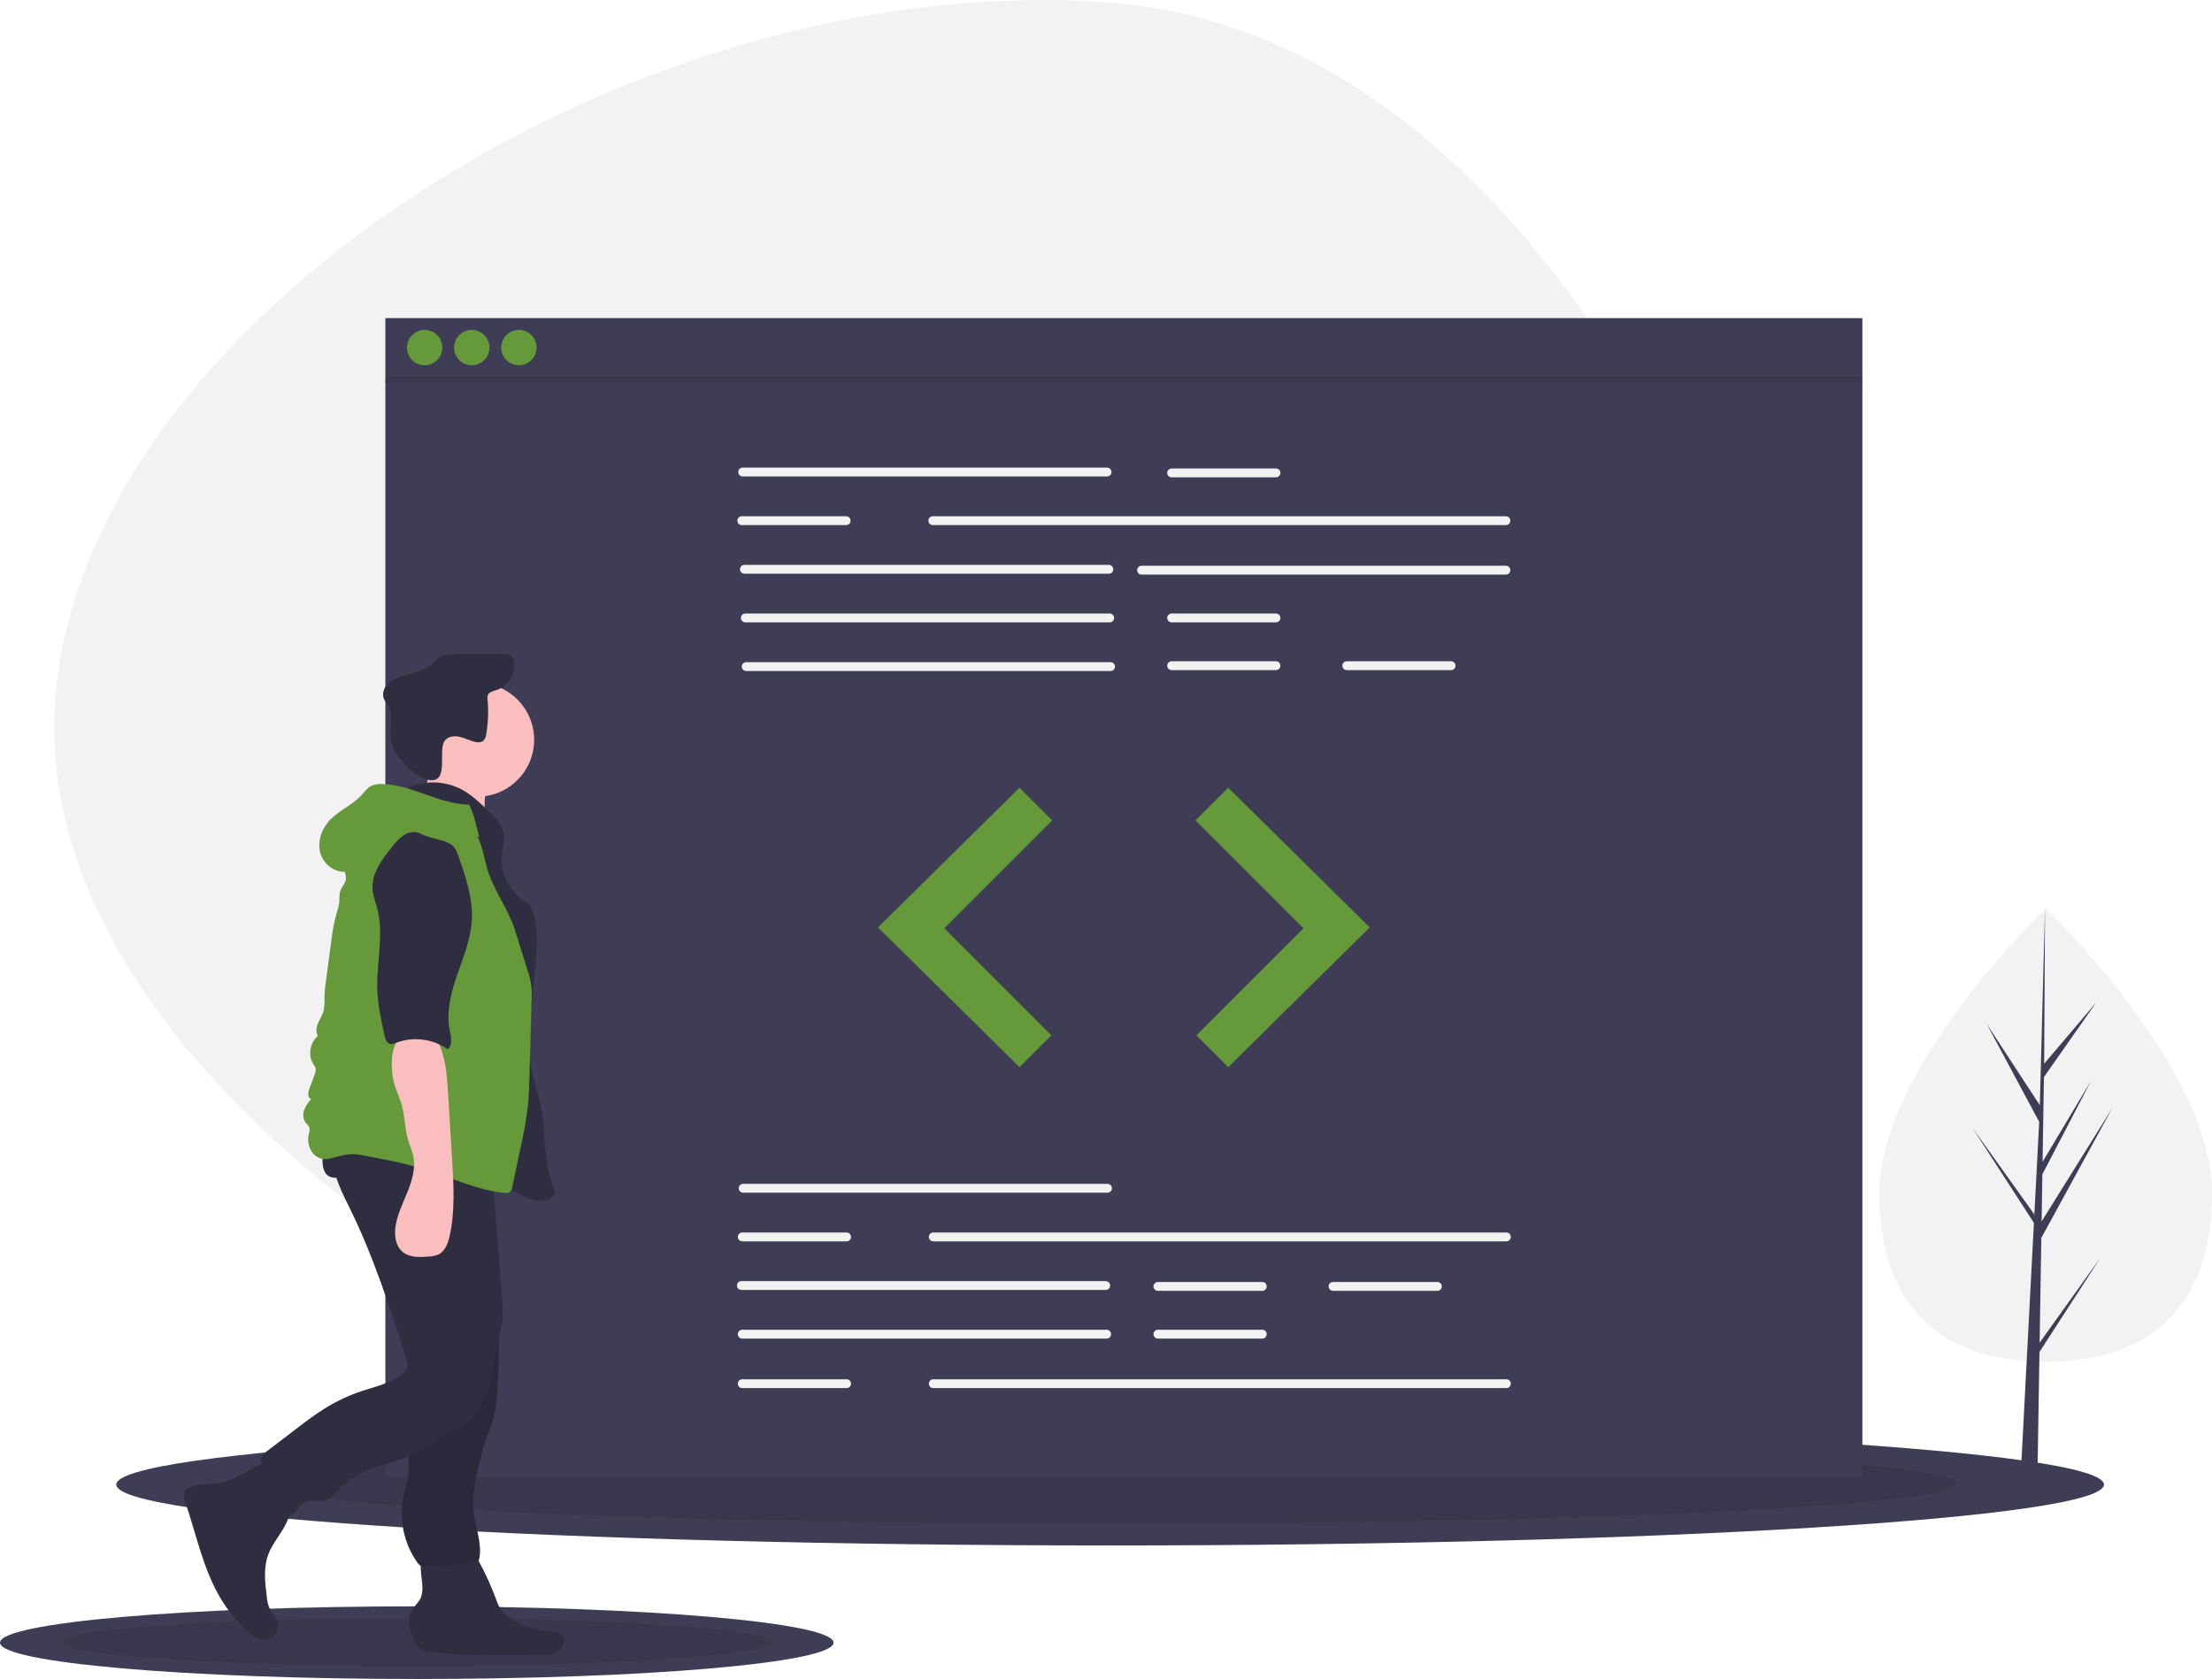
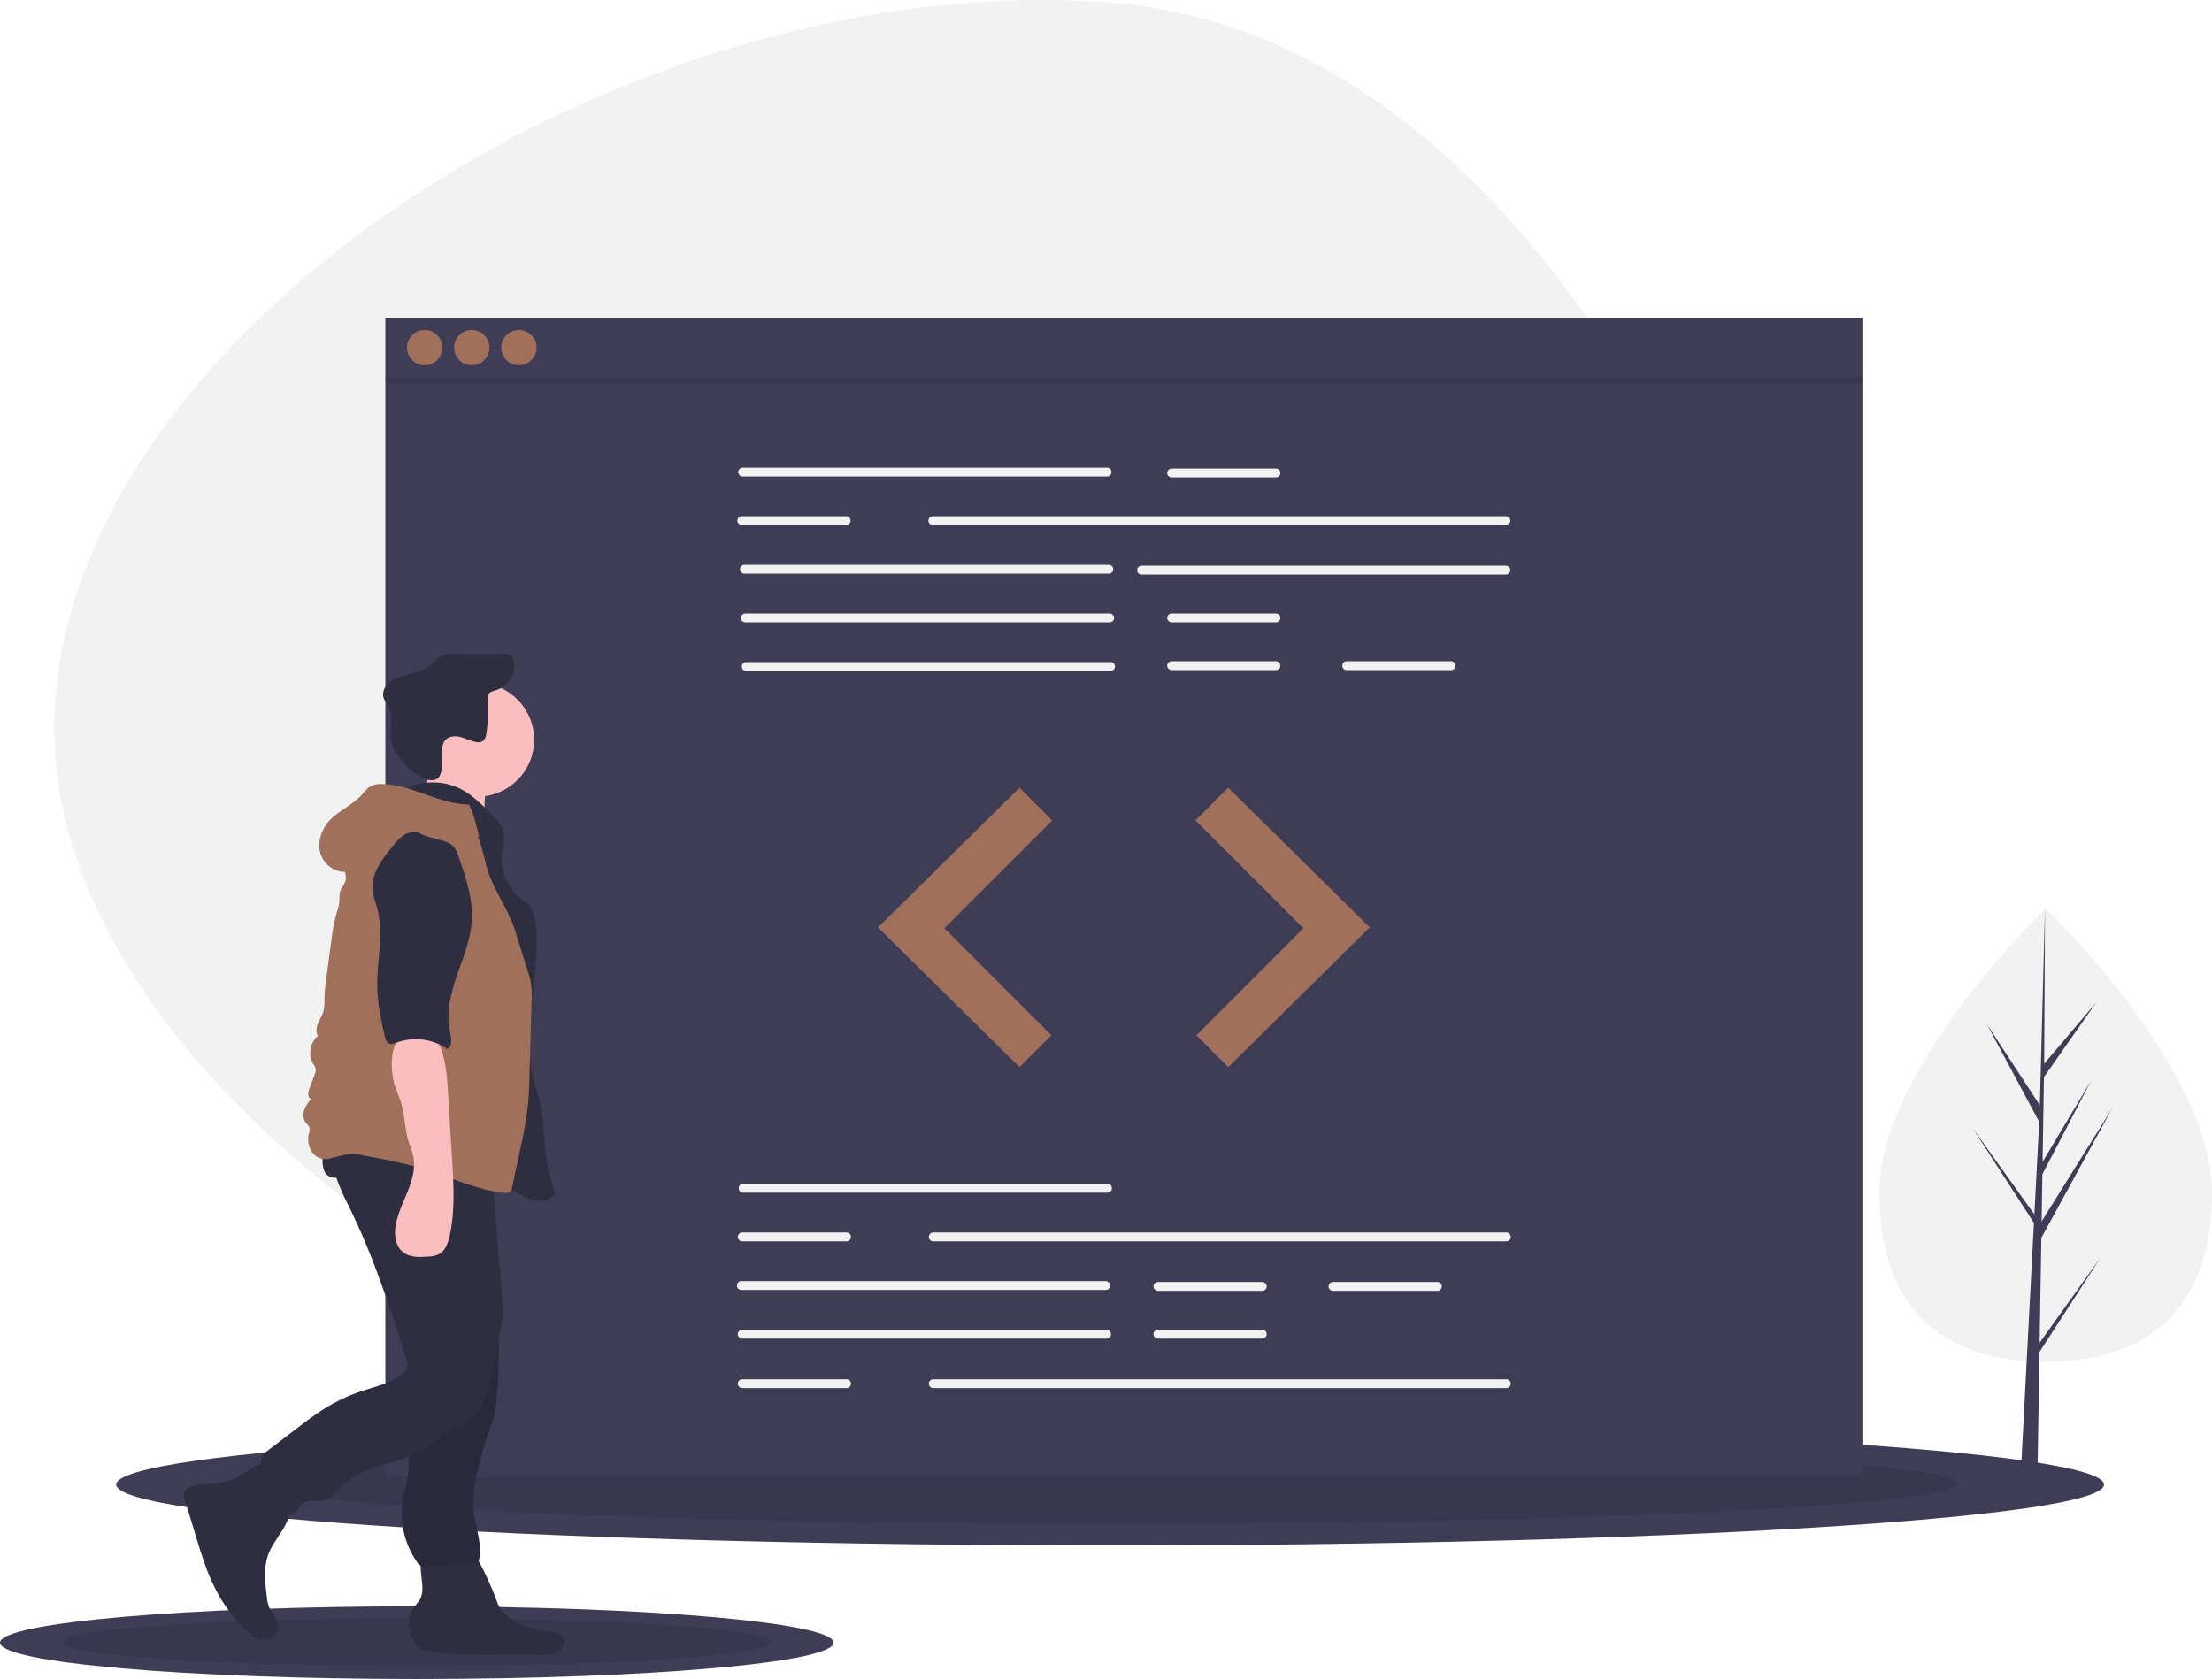
<svg xmlns="http://www.w3.org/2000/svg" id="a594ac37-6d44-4297-8862-1cbd9c01c0b7" data-name="Layer 1" width="1126.194" height="855" viewBox="0 0 1126.194 855">
  <path d="M581.768,778.438C339.369,759.991,50.297,572.172,65.014,378.781S359.7,5.358,602.099,23.805,984.031,403.667,969.314,597.058,824.166,796.885,581.768,778.438Z" transform="translate(-36.90323 -22.5)" fill="#f2f2f2" />
  <ellipse cx="565.194" cy="756" rx="506" ry="31" fill="#3f3d56" />
  <ellipse cx="565.194" cy="755.5" rx="431" ry="20.5" opacity="0.1" />
  <ellipse cx="212.194" cy="836.5" rx="212.194" ry="18.5" fill="#3f3d56" />
  <ellipse cx="212.194" cy="836.202" rx="180.742" ry="12.234" opacity="0.1" />
  <rect x="196.194" y="162" width="752" height="590" fill="#3f3d56" />
  <path d="M600.541,265.129H415.024a2.251,2.251,0,1,1,0-4.503H600.541a2.251,2.251,0,0,1,0,4.503Z" transform="translate(-36.90323 -22.5)" fill="#f2f2f2" />
  <path d="M803.62,289.895H511.835a2.251,2.251,0,0,1,0-4.503H803.62a2.251,2.251,0,1,1,0,4.503Z" transform="translate(-36.90323 -22.5)" fill="#f2f2f2" />
  <path d="M601.442,314.661H415.924a2.251,2.251,0,1,1,0-4.503H601.442a2.251,2.251,0,1,1,0,4.503Z" transform="translate(-36.90323 -22.5)" fill="#f2f2f2" />
  <path d="M803.62,315.111H618.102a2.251,2.251,0,0,1,0-4.503H803.62a2.251,2.251,0,1,1,0,4.503Z" transform="translate(-36.90323 -22.5)" fill="#f2f2f2" />
  <path d="M601.892,339.426H416.374a2.251,2.251,0,0,1,0-4.503H601.892a2.251,2.251,0,1,1,0,4.503Z" transform="translate(-36.90323 -22.5)" fill="#f2f2f2" />
  <path d="M602.342,364.192H416.825a2.251,2.251,0,0,1,0-4.503H602.342a2.251,2.251,0,1,1,0,4.503Z" transform="translate(-36.90323 -22.5)" fill="#f2f2f2" />
  <path d="M686.546,265.579H633.412a2.251,2.251,0,0,1,0-4.503h53.134a2.251,2.251,0,1,1,0,4.503Z" transform="translate(-36.90323 -22.5)" fill="#f2f2f2" />
  <path d="M686.546,339.426H633.412a2.251,2.251,0,0,1,0-4.503h53.134a2.251,2.251,0,1,1,0,4.503Z" transform="translate(-36.90323 -22.5)" fill="#f2f2f2" />
  <path d="M686.546,363.742H633.412a2.251,2.251,0,1,1,0-4.503h53.134a2.251,2.251,0,1,1,0,4.503Z" transform="translate(-36.90323 -22.5)" fill="#f2f2f2" />
  <path d="M775.702,363.742H722.569a2.251,2.251,0,0,1,0-4.503h53.134a2.251,2.251,0,1,1,0,4.503Z" transform="translate(-36.90323 -22.5)" fill="#f2f2f2" />
  <path d="M467.707,289.895H414.573a2.251,2.251,0,0,1,0-4.503h53.134a2.251,2.251,0,0,1,0,4.503Z" transform="translate(-36.90323 -22.5)" fill="#f2f2f2" />
  <path d="M600.766,629.861H415.249a2.251,2.251,0,0,1,0-4.503H600.766a2.251,2.251,0,0,1,0,4.503Z" transform="translate(-36.90323 -22.5)" fill="#f2f2f2" />
  <path d="M599.866,679.392H414.348a2.251,2.251,0,1,1,0-4.503H599.866a2.251,2.251,0,0,1,0,4.503Z" transform="translate(-36.90323 -22.5)" fill="#f2f2f2" />
  <path d="M600.316,704.158H414.798a2.251,2.251,0,1,1,0-4.503H600.316a2.251,2.251,0,1,1,0,4.503Z" transform="translate(-36.90323 -22.5)" fill="#f2f2f2" />
  <path d="M679.566,679.842H626.433a2.251,2.251,0,0,1,0-4.503h53.134a2.251,2.251,0,0,1,0,4.503Z" transform="translate(-36.90323 -22.5)" fill="#f2f2f2" />
  <path d="M679.566,704.158H626.433a2.251,2.251,0,0,1,0-4.503h53.134a2.251,2.251,0,1,1,0,4.503Z" transform="translate(-36.90323 -22.5)" fill="#f2f2f2" />
  <path d="M768.723,679.842H715.589a2.251,2.251,0,1,1,0-4.503h53.134a2.251,2.251,0,0,1,0,4.503Z" transform="translate(-36.90323 -22.5)" fill="#f2f2f2" />
  <path d="M803.845,654.626H512.06a2.251,2.251,0,0,1,0-4.503H803.845a2.251,2.251,0,0,1,0,4.503Z" transform="translate(-36.90323 -22.5)" fill="#f2f2f2" />
  <path d="M467.932,654.626H414.798a2.251,2.251,0,0,1,0-4.503H467.932a2.251,2.251,0,0,1,0,4.503Z" transform="translate(-36.90323 -22.5)" fill="#f2f2f2" />
  <path d="M803.845,729.374H512.06a2.251,2.251,0,1,1,0-4.503H803.845a2.251,2.251,0,0,1,0,4.503Z" transform="translate(-36.90323 -22.5)" fill="#f2f2f2" />
  <path d="M467.932,729.374H414.798a2.251,2.251,0,1,1,0-4.503H467.932a2.251,2.251,0,1,1,0,4.503Z" transform="translate(-36.90323 -22.5)" fill="#f2f2f2" />
-   <polygon points="519.06 401.13 447.014 472.275 519.06 543.42 535.27 527.21 480.786 472.725 535.72 417.79 519.06 401.13" fill="#659939" />
-   <polygon points="625.327 401.13 697.373 472.275 625.327 543.42 609.117 527.21 663.602 472.725 608.667 417.79 625.327 401.13" fill="#659939" />
-   <circle cx="216.194" cy="177" r="9" fill="#659939" />
-   <circle cx="240.194" cy="177" r="9" fill="#659939" />
-   <circle cx="264.194" cy="177" r="9" fill="#659939" />
+   <polygon points="519.06 401.13 447.014 472.275 519.06 543.42 535.27 527.21 480.786 472.725 535.72 417.79 519.06 401.13" fill="#a0705b" />
+   <polygon points="625.327 401.13 697.373 472.275 625.327 543.42 609.117 527.21 663.602 472.725 608.667 417.79 625.327 401.13" fill="#a0705b" />
+   <circle cx="216.194" cy="177" r="9" fill="#a0705b" />
+   <circle cx="240.194" cy="177" r="9" fill="#a0705b" />
+   <circle cx="264.194" cy="177" r="9" fill="#a0705b" />
  <rect x="196.194" y="192" width="752" height="3" opacity="0.1" />
  <path d="M1163.097,629.954c0,63.771-37.911,86.038-84.676,86.038s-84.676-22.266-84.676-86.038,84.676-144.898,84.676-144.898S1163.097,566.182,1163.097,629.954Z" transform="translate(-36.90323 -22.5)" fill="#f2f2f2" />
  <polygon points="1038.433 683.736 1039.3 630.365 1075.391 564.338 1039.436 621.993 1039.826 597.995 1064.699 550.226 1039.929 591.645 1039.929 591.645 1040.63 548.484 1067.265 510.453 1040.74 541.697 1041.178 462.556 1038.425 567.325 1038.651 563.003 1011.571 521.552 1038.217 571.3 1035.694 619.503 1035.619 618.223 1004.4 574.602 1035.524 622.743 1035.209 628.771 1035.152 628.862 1035.178 629.357 1028.776 751.653 1037.329 751.653 1038.355 688.485 1069.404 640.461 1038.433 683.736" fill="#3f3d56" />
  <path d="M159.525,773.591a43.126,43.126,0,0,1-8.178,3.503c-5.079,1.387-10.507.878-15.637,2.063-2.1.485-4.386,1.499-5.054,3.549-.49,1.503.043,3.127.553,4.623,5.669,16.62,9.085,34.266,18.125,49.321a74.641,74.641,0,0,0,13.993,16.988c2.055,1.852,4.384,3.664,7.135,3.955a7.248,7.248,0,0,0,7.371-10.182c-.811-1.801-2.317-3.196-3.289-4.916a18.757,18.757,0,0,1-1.819-6.991c-.893-7.108-1.754-14.538.709-21.265,1.652-4.512,4.682-8.359,7.206-12.447s4.622-8.772,4.06-13.544c-.383-3.257-1.972-6.237-3.65-9.054-1.681-2.823-5.005-10.408-8.383-11.35C169.16,766.864,162.583,772.024,159.525,773.591Z" transform="translate(-36.90323 -22.5)" fill="#2f2e41" />
  <path d="M251.96,831a14.019,14.019,0,0,1-.663,4.745c-1.058,2.793-3.681,4.706-5.036,7.367-1.885,3.701-1.031,8.174.218,12.135.783,2.483,1.81,5.067,3.912,6.603a12.893,12.893,0,0,0,5.954,1.907c18.036,2.496,36.358,1.064,54.559,1.587,3.317.095,6.829.211,9.725-1.41s4.686-5.697,2.717-8.368c-1.769-2.399-5.265-2.376-8.242-2.518a33.912,33.912,0,0,1-20.913-8.615,15.112,15.112,0,0,1-2.933-3.377,20.753,20.753,0,0,1-1.534-3.518,156.799,156.799,0,0,0-9.084-20.119c-.979-1.815-2.087-3.705-3.906-4.676a10.323,10.323,0,0,0-4.239-.926c-4.536-.294-16.283-1.838-19.791,1.69C249.461,816.768,252.032,826.86,251.96,831Z" transform="translate(-36.90323 -22.5)" fill="#2f2e41" />
  <circle cx="242.971" cy="376.72" r="28.975" fill="#fbbebe" />
  <path d="M253.709,423.146c-1.723,4.614-4.647,8.947-8.9,11.43l40.075,8.175a42.453,42.453,0,0,1-.562-17.869,10.3,10.3,0,0,0,.24-4.409c-.754-2.907-4.026-4.307-6.955-4.974-7.314-1.667-13.782-2.561-20.579-5.792C254.95,413.263,255.241,419.045,253.709,423.146Z" transform="translate(-36.90323 -22.5)" fill="#fbbebe" />
  <path d="M244.474,423.727a31.338,31.338,0,0,1,27.313.714c5.138,2.707,9.392,6.794,13.572,10.826,3.853,3.717,7.962,7.972,8.236,13.319.132,2.59-.676,5.123-1.084,7.684a25.766,25.766,0,0,0,13.78,26.469c3.184,5.303,3.841,11.729,3.889,17.914.185,23.436-7.209,47.161-1.93,69.995,1.239,5.361,3.162,10.554,4.232,15.951,1.387,6.991,1.318,14.18,2.044,21.27a95.266,95.266,0,0,0,5.113,22.495c-1.744,2.774-5.374,3.837-8.642,3.613s-6.325-1.643-9.242-3.136c-14.123-7.227-27.059-16.757-41.687-22.9-9.678-4.064-19.987-6.595-29.376-11.288s-18.12-12.142-20.99-22.238c-1.241-4.365-1.318-8.965-1.385-13.503-.285-19.114-.55-38.436,3.61-57.094,3.669-16.454,10.741-32.194,12.284-48.981.502-5.464.513-11.314,3.566-15.873C232.091,432.52,241.409,430.851,244.474,423.727Z" transform="translate(-36.90323 -22.5)" fill="#2f2e41" />
  <path d="M263.395,399.629c1.707-2.227,5-2.531,7.728-1.872s5.243,2.064,7.997,2.599a4.675,4.675,0,0,0,3.743-.526,5.444,5.444,0,0,0,1.615-3.57,68.163,68.163,0,0,0,.671-17.38,5.147,5.147,0,0,1,.159-2.437c.682-1.643,2.763-2.035,4.462-2.562a13.316,13.316,0,0,0,9.013-13.633,5.421,5.421,0,0,0-1.657-3.741c-1.175-.958-2.82-1.016-4.336-1.029q-11.683-.094-23.367.006c-2.883.025-5.91.096-8.409,1.533-1.848,1.063-3.222,2.773-4.88,4.112-4.326,3.491-10.178,4.201-15.441,5.991a15.308,15.308,0,0,0-6.768,4.036c-1.75,2-2.592,4.973-1.493,7.393a26.252,26.252,0,0,0,1.887,2.904c3.105,4.964,1.038,11.403,1.501,17.24.579,7.288,11.365,19.112,18.679,20.836C266.308,422.311,259.486,404.414,263.395,399.629Z" transform="translate(-36.90323 -22.5)" fill="#2f2e41" />
  <path d="M247.037,719.183c.745,5.322,1.701,10.662,1.445,16.029-.357,7.494-3.059,14.714-3.559,22.199-.373,5.591.49,11.242-.287,16.791-.497,3.553-1.656,6.978-2.373,10.494a43.395,43.395,0,0,0,6.973,33.265,5.448,5.448,0,0,0,2.023,1.961,5.714,5.714,0,0,0,2.508.332,179.947,179.947,0,0,0,25.17-2.287,2.414,2.414,0,0,0,1.616-.713,2.266,2.266,0,0,0,.351-.954c1.544-7.936-1.977-15.893-2.872-23.928-.956-8.58,1.103-17.177,3.146-25.565a113.548,113.548,0,0,1,3.467-12.228c.988-2.697,2.181-5.321,3.037-8.063a61.46,61.46,0,0,0,2.202-13.203q.892-10.575.945-21.199a88.958,88.958,0,0,0-1.665-20.01c-1.878-8.338-5.724-16.081-9.536-23.73a15.029,15.029,0,0,0-5.618,2.67,125.38,125.38,0,0,1-15.35,8.481c-3.567,1.657-10.522,2.833-12.786,6.286-2.232,3.405-.792,10.351-.621,14.106Q245.694,709.584,247.037,719.183Z" transform="translate(-36.90323 -22.5)" fill="#2f2e41" />
  <path d="M247.037,719.183c.745,5.322,1.701,10.662,1.445,16.029-.357,7.494-3.059,14.714-3.559,22.199-.373,5.591.49,11.242-.287,16.791-.497,3.553-1.656,6.978-2.373,10.494a43.395,43.395,0,0,0,6.973,33.265,5.448,5.448,0,0,0,2.023,1.961,5.714,5.714,0,0,0,2.508.332,179.947,179.947,0,0,0,25.17-2.287,2.414,2.414,0,0,0,1.616-.713,2.266,2.266,0,0,0,.351-.954c1.544-7.936-1.977-15.893-2.872-23.928-.956-8.58,1.103-17.177,3.146-25.565a113.548,113.548,0,0,1,3.467-12.228c.988-2.697,2.181-5.321,3.037-8.063a61.46,61.46,0,0,0,2.202-13.203q.892-10.575.945-21.199a88.958,88.958,0,0,0-1.665-20.01c-1.878-8.338-5.724-16.081-9.536-23.73a15.029,15.029,0,0,0-5.618,2.67,125.38,125.38,0,0,1-15.35,8.481c-3.567,1.657-10.522,2.833-12.786,6.286-2.232,3.405-.792,10.351-.621,14.106Q245.694,709.584,247.037,719.183Z" transform="translate(-36.90323 -22.5)" opacity="0.1" />
  <path d="M207.864,605.518c-3.848,10.359,1.808,21.554,6.722,31.452,12.106,24.386,20.513,50.407,28.874,76.317.626,1.941,1.252,4.058.554,5.974a7.825,7.825,0,0,1-2.822,3.347c-5.765,4.379-13.107,5.939-19.975,8.23a90.184,90.184,0,0,0-18.943,8.88c-4.977,3.084-9.639,6.644-14.292,10.197l-14.812,11.312a9.903,9.903,0,0,0-2.476,2.397c-1.429,2.241-.843,5.167-.132,7.728a131.432,131.432,0,0,0,7.252,19.792,6.911,6.911,0,0,0,2.63,3.447c2.312,1.242,5.14-.405,6.905-2.347s3.292-4.359,5.781-5.193c2.486-.833,5.222.176,7.818-.189,4.199-.589,6.986-4.457,10.013-7.426,12.365-12.131,33.01-11.251,46.612-21.977a59.228,59.228,0,0,1,6.231-4.868c2.3-1.359,4.907-2.105,7.293-3.307,7.257-3.654,11.819-11.209,14.262-18.957s3.141-15.928,4.897-23.861c.908-4.101,2.103-8.158,2.507-12.338a66.094,66.094,0,0,0-.253-11.666L287.604,621.748c-.4-4.943-.8-9.892-1.576-14.791-14.577.521-29.143,1.108-43.728,1.28C230.695,608.374,218.876,609.186,207.864,605.518Z" transform="translate(-36.90323 -22.5)" fill="#2f2e41" />
  <path d="M202.506,619.721c1.977,3.18,6.79,3.114,10.104,1.371s5.889-4.673,9.211-6.401c4.464-2.323,9.746-2.235,14.776-2.093,7.964.225,16.025.464,23.687,2.647,7.925,2.257,15.64,6.603,23.834,5.736,1.426-.151,2.985-.56,3.761-1.766a5.544,5.544,0,0,0,.62-2.836l.268-7.159a6.464,6.464,0,0,0-.57-3.625,6.082,6.082,0,0,0-2.716-2.079c-11.663-5.646-24.965-6.697-37.915-7.141q-9.875-.338-19.757-.278c-5.591.034-12.303-.775-17.739.719C202.774,598.82,198.805,613.769,202.506,619.721Z" transform="translate(-36.90323 -22.5)" fill="#2f2e41" />
-   <path d="M275.742,432.226c-15.282-.135-29.131-10.223-44.412-10.468a11.514,11.514,0,0,0-5.393.93c-2.129,1.073-3.529,3.147-5.147,4.898-4.518,4.893-11.061,7.505-15.703,12.281-4.352,4.478-6.773,11.15-5.055,17.153s8.204,10.608,14.279,9.165A36.801,36.801,0,0,1,228.65,446.706a72.887,72.887,0,0,1,11.205-5.882c6.868-3.112,14.548-6.283,21.718-3.95a30.638,30.638,0,0,1,7.409,4.04l11.954,8.03C279.543,443.45,278.29,437.288,275.742,432.226Z" transform="translate(-36.90323 -22.5)" fill="#659939" />
-   <path d="M212.552,460.874c-2.029,2.532.894,6.2.447,9.413-.297,2.135-2.054,3.765-2.786,5.793-.758,2.1-.356,4.427-.643,6.641a28.489,28.489,0,0,1-1.275,4.73,84.975,84.975,0,0,0-2.686,14.026l-2.675,19.976a75.681,75.681,0,0,0-.846,9.078,27.107,27.107,0,0,1-.452,6.787c-.592,2.183-1.904,4.093-2.786,6.175s-1.291,4.602-.099,6.524c-3.991,3.325-5.178,9.854-2.387,14.235a7.899,7.899,0,0,1,1.23,2.265,5.82,5.82,0,0,1-.542,3.34l-2.705,7.207c-.692,1.845-.911,4.653,1.014,5.074a17.006,17.006,0,0,0-3.651,5.767,6.866,6.866,0,0,0,.972,6.506,8.289,8.289,0,0,1,1.694,2.056,5.473,5.473,0,0,1-.196,3.243,11.906,11.906,0,0,0,1.473,9.333,8.371,8.371,0,0,0,8.418,3.609c5.41-1.22,10.272-3.147,15.728-2.146,11.746,2.155,23.53,4.32,34.906,7.952,12.984,4.145,25.556,10.224,39.126,11.5a3.798,3.798,0,0,0,2.617-.407,3.931,3.931,0,0,0,1.21-2.488q2.097-9.832,4.194-19.665a202.363,202.363,0,0,0,3.855-22.028c.477-4.781.614-9.589.749-14.392l1.081-38.231a38.197,38.197,0,0,0-2.2-16.62l-6.217-19.848c-3.548-11.327-11.688-21.371-14.586-32.882-1.834-7.285-3.189-15.103-8.108-20.781-7.012-8.095-19.145-9.354-29.764-7.962-4.797.629-9.636,1.714-13.785,4.202-4.798,2.877-8.333,7.409-11.753,11.836C218.305,454.343,215.436,457.276,212.552,460.874Z" transform="translate(-36.90323 -22.5)" fill="#659939" />
+   <path d="M275.742,432.226c-15.282-.135-29.131-10.223-44.412-10.468a11.514,11.514,0,0,0-5.393.93c-2.129,1.073-3.529,3.147-5.147,4.898-4.518,4.893-11.061,7.505-15.703,12.281-4.352,4.478-6.773,11.15-5.055,17.153s8.204,10.608,14.279,9.165A36.801,36.801,0,0,1,228.65,446.706a72.887,72.887,0,0,1,11.205-5.882c6.868-3.112,14.548-6.283,21.718-3.95a30.638,30.638,0,0,1,7.409,4.04l11.954,8.03C279.543,443.45,278.29,437.288,275.742,432.226Z" transform="translate(-36.90323 -22.5)" fill="#a0705b" />
+   <path d="M212.552,460.874c-2.029,2.532.894,6.2.447,9.413-.297,2.135-2.054,3.765-2.786,5.793-.758,2.1-.356,4.427-.643,6.641a28.489,28.489,0,0,1-1.275,4.73,84.975,84.975,0,0,0-2.686,14.026l-2.675,19.976a75.681,75.681,0,0,0-.846,9.078,27.107,27.107,0,0,1-.452,6.787c-.592,2.183-1.904,4.093-2.786,6.175s-1.291,4.602-.099,6.524c-3.991,3.325-5.178,9.854-2.387,14.235a7.899,7.899,0,0,1,1.23,2.265,5.82,5.82,0,0,1-.542,3.34l-2.705,7.207c-.692,1.845-.911,4.653,1.014,5.074a17.006,17.006,0,0,0-3.651,5.767,6.866,6.866,0,0,0,.972,6.506,8.289,8.289,0,0,1,1.694,2.056,5.473,5.473,0,0,1-.196,3.243,11.906,11.906,0,0,0,1.473,9.333,8.371,8.371,0,0,0,8.418,3.609c5.41-1.22,10.272-3.147,15.728-2.146,11.746,2.155,23.53,4.32,34.906,7.952,12.984,4.145,25.556,10.224,39.126,11.5a3.798,3.798,0,0,0,2.617-.407,3.931,3.931,0,0,0,1.21-2.488q2.097-9.832,4.194-19.665a202.363,202.363,0,0,0,3.855-22.028c.477-4.781.614-9.589.749-14.392l1.081-38.231a38.197,38.197,0,0,0-2.2-16.62l-6.217-19.848c-3.548-11.327-11.688-21.371-14.586-32.882-1.834-7.285-3.189-15.103-8.108-20.781-7.012-8.095-19.145-9.354-29.764-7.962-4.797.629-9.636,1.714-13.785,4.202-4.798,2.877-8.333,7.409-11.753,11.836C218.305,454.343,215.436,457.276,212.552,460.874Z" transform="translate(-36.90323 -22.5)" fill="#a0705b" />
  <path d="M237.347,573.323c.875,3.773,2.712,7.251,3.837,10.957,1.884,6.209,1.724,12.896,3.605,19.106.789,2.606,1.933,5.109,2.5,7.773,1.321,6.211-.608,12.636-3.003,18.516s-5.313,11.678-6.091,17.98c-.548,4.438.239,9.45,3.66,12.331,3.552,2.99,8.713,2.788,13.339,2.39a14.016,14.016,0,0,0,4.841-1.008c3.538-1.674,5.028-5.86,5.855-9.685,2.771-12.819,1.98-26.106,1.174-39.197l-2.106-34.234c-.405-6.591-.84-13.318-2.871-19.646-.739-2.302-2.026-6.954-4.129-8.424-2.083-1.456-8.03-1.521-10.609-1.642C235.251,547.97,235.387,564.856,237.347,573.323Z" transform="translate(-36.90323 -22.5)" fill="#fbbebe" />
  <path d="M250.751,446.923c-2.471-1.294-5.584-.736-7.972.704a24.568,24.568,0,0,0-5.972,5.798c-5.339,6.517-10.991,13.995-10.199,22.382.297,3.145,1.501,6.121,2.317,9.172,3.579,13.38-.379,27.53.075,41.373.262,7.999,2.003,15.866,3.736,23.679.354,1.595.92,3.44,2.463,3.977,1.159.403,2.41-.115,3.557-.551A28.371,28.371,0,0,1,264.721,556.731c2.865-1.529,1.791-6.363,1.149-9.546-1.908-9.458.682-19.214,3.828-28.335s6.911-18.23,7.432-27.865c.591-10.916-3.029-21.571-6.6-31.903-.779-2.255-1.631-4.62-3.439-6.178a13.665,13.665,0,0,0-5.203-2.377C258.096,449.406,254.255,448.758,250.751,446.923Z" transform="translate(-36.90323 -22.5)" fill="#2f2e41" />
</svg>
